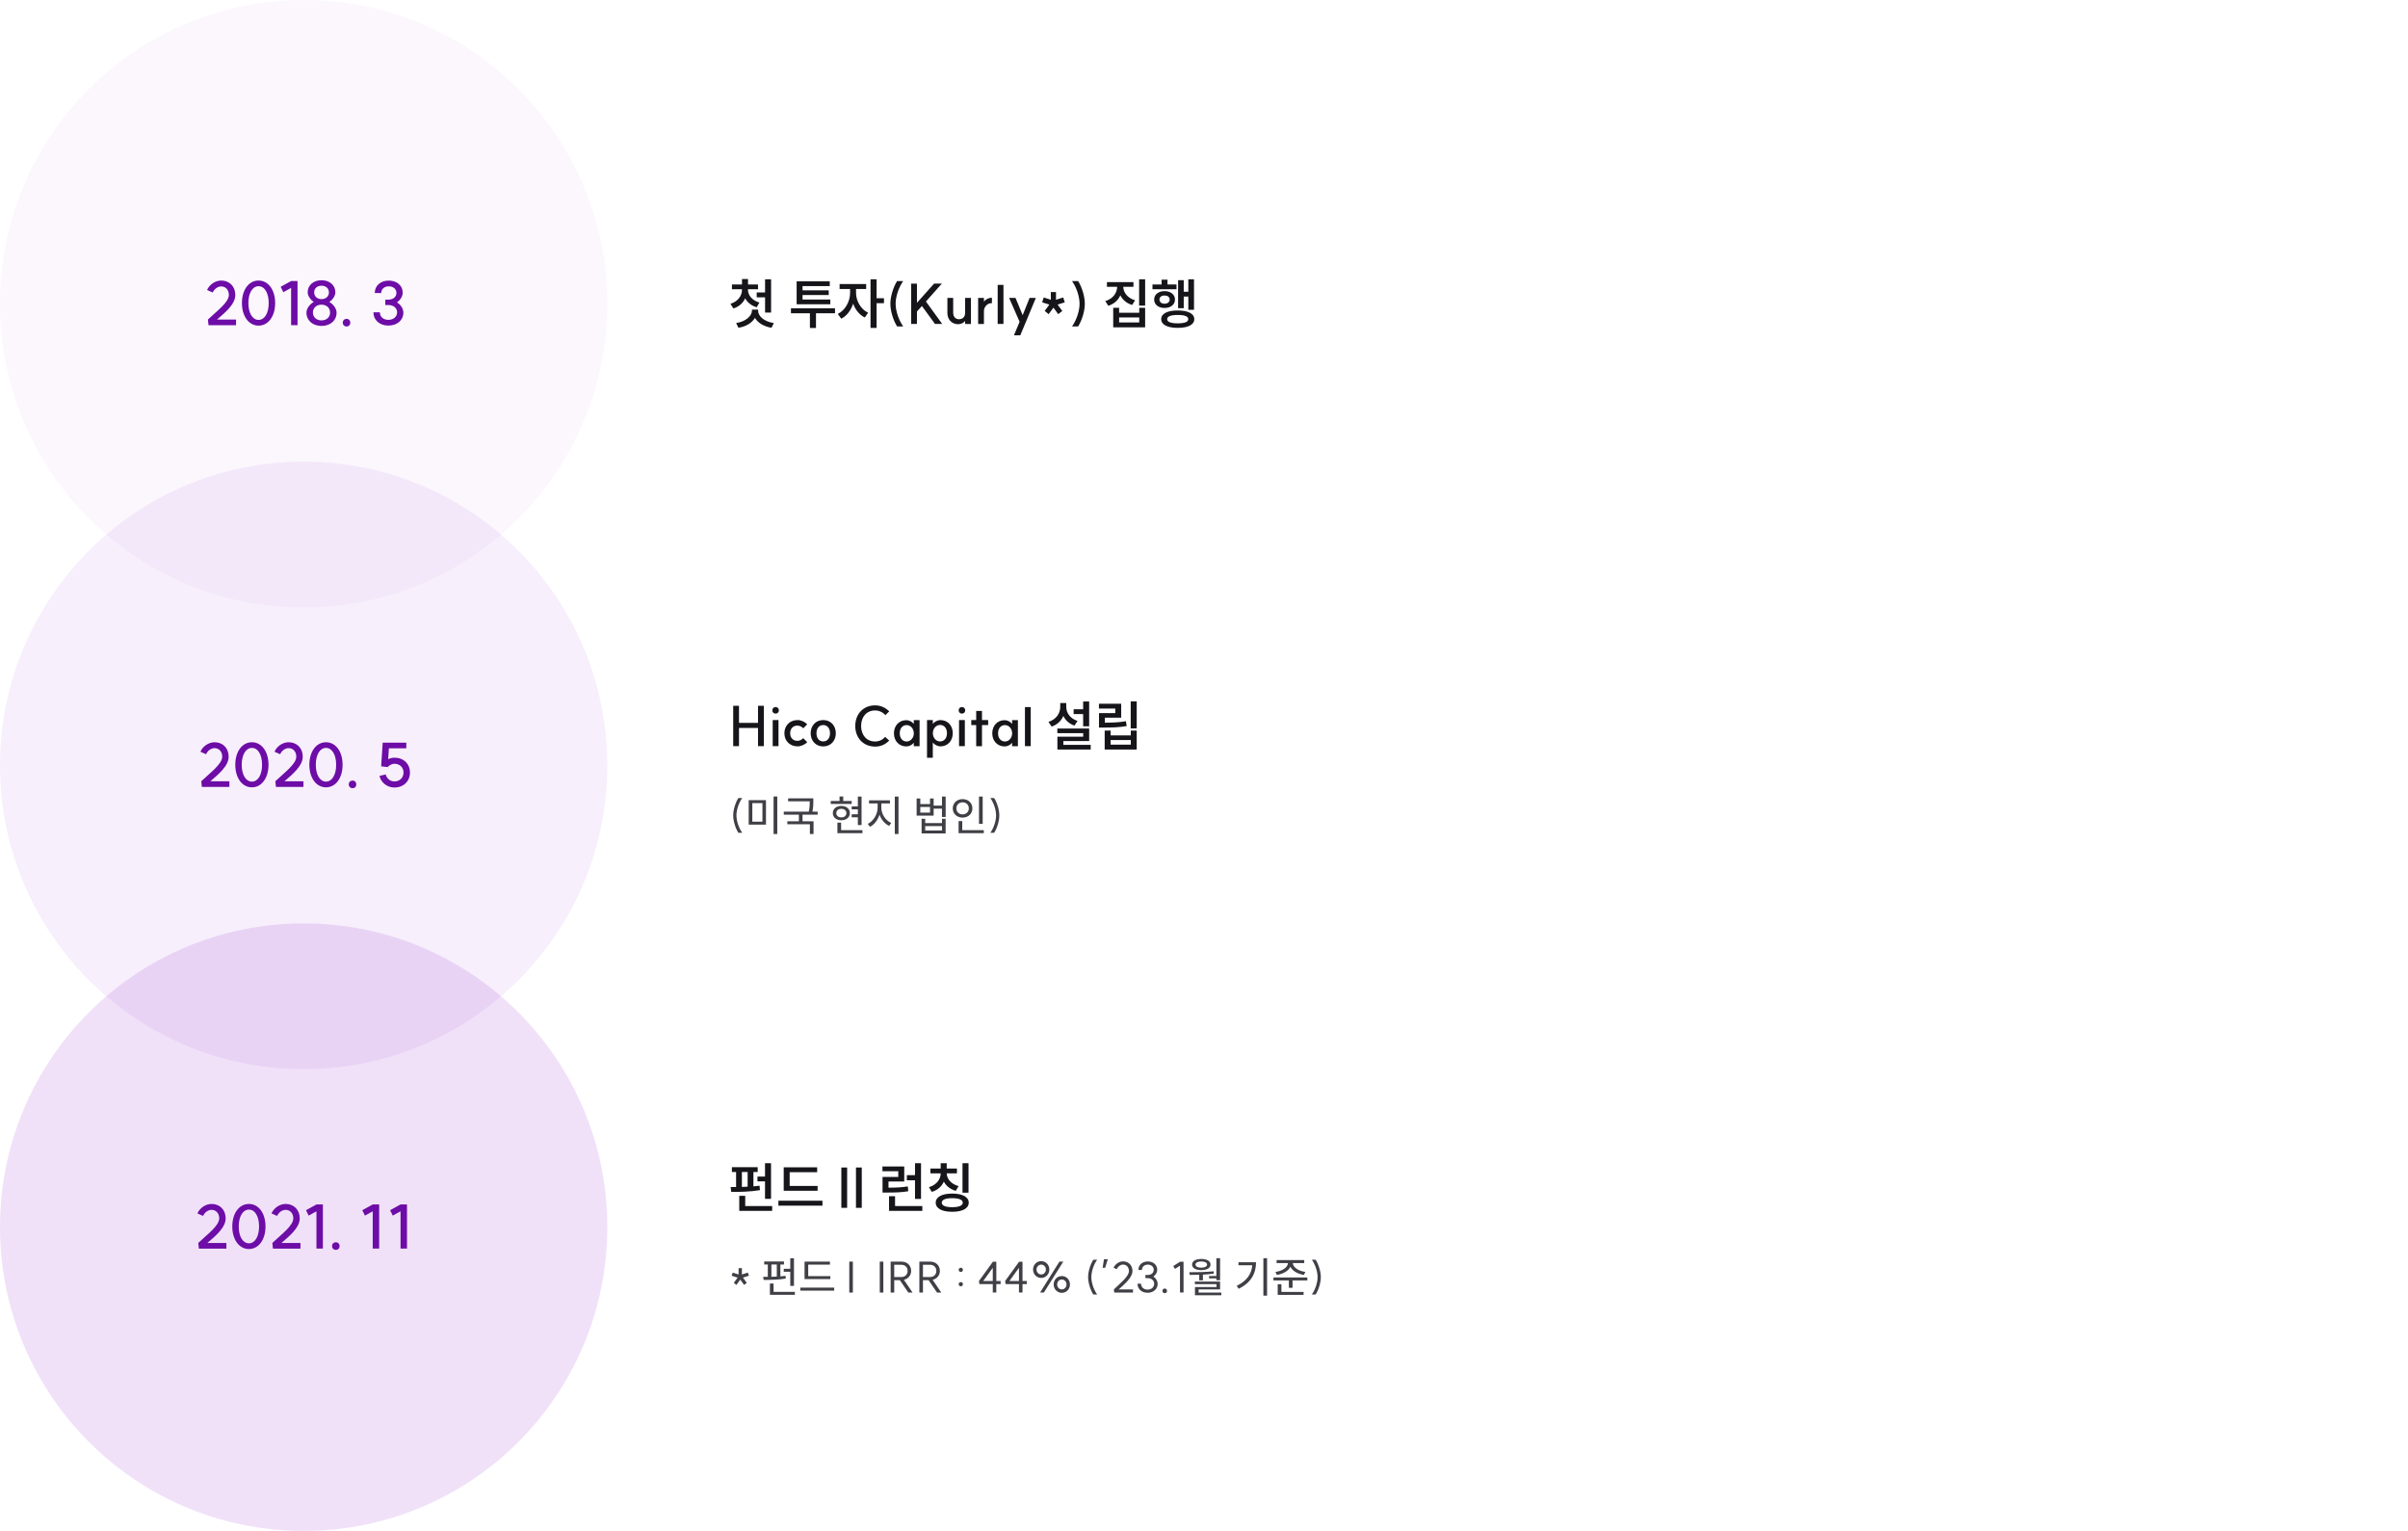
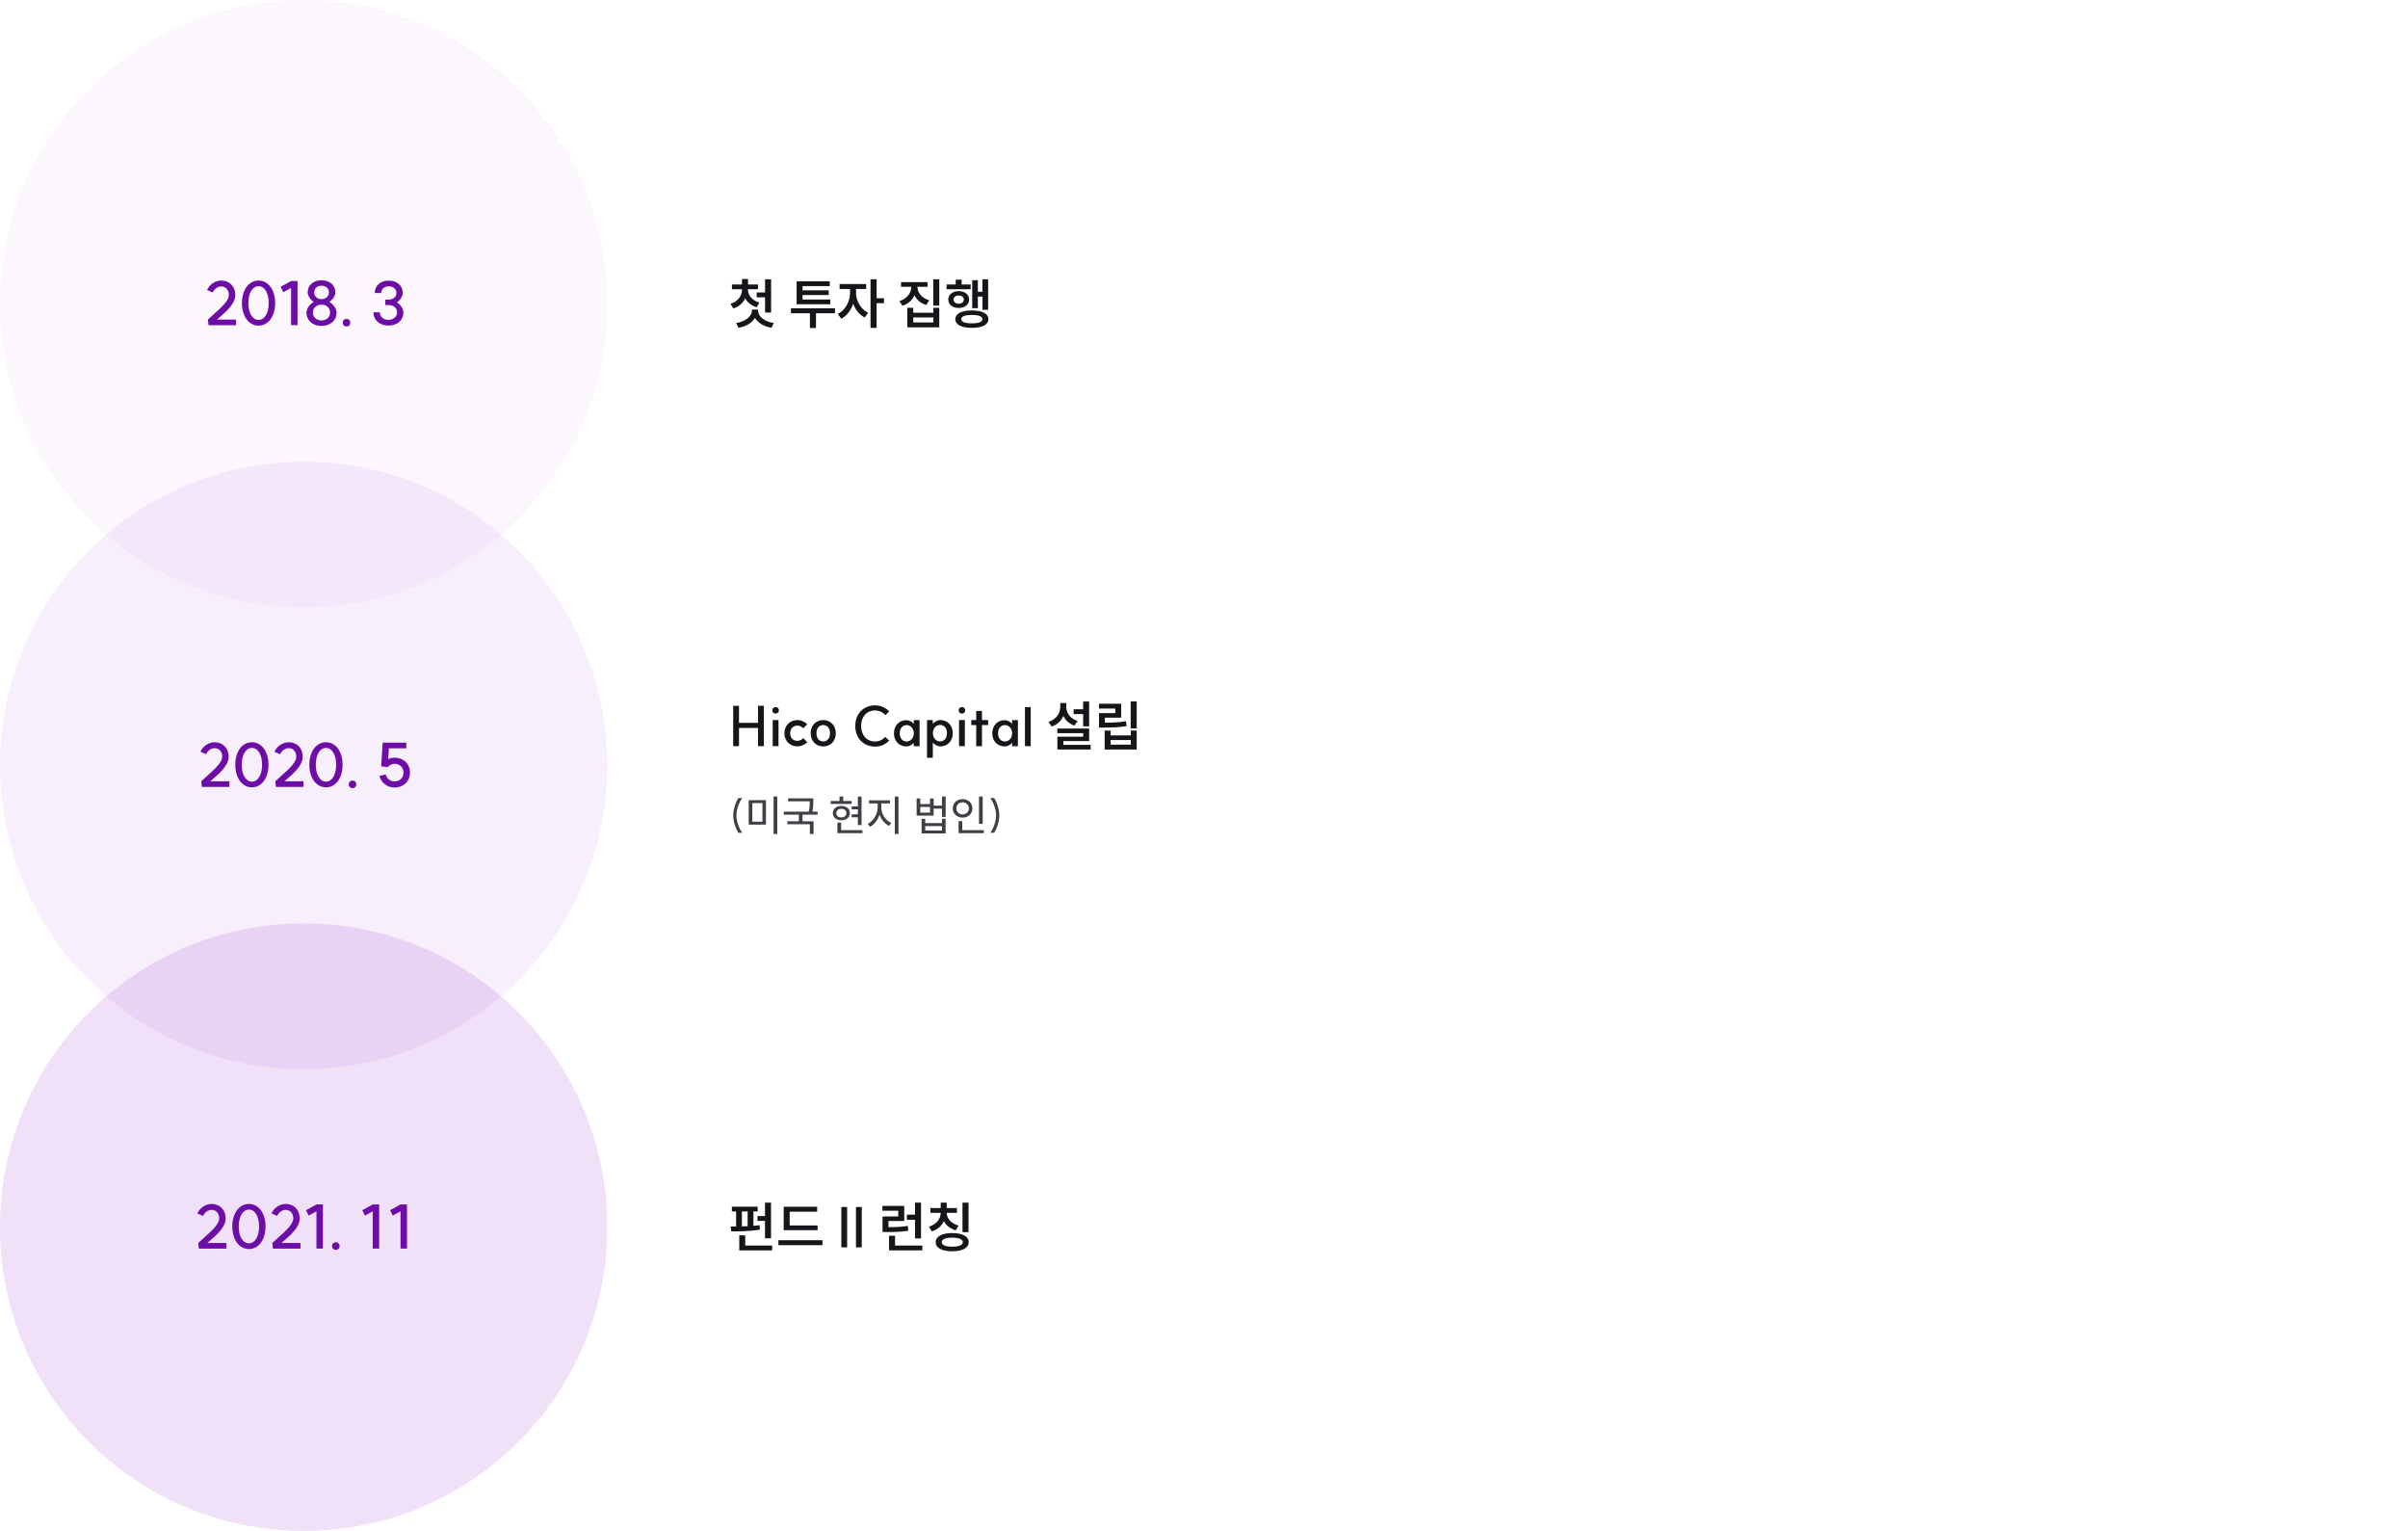
<svg xmlns="http://www.w3.org/2000/svg" width="793" height="504" viewBox="0 0 793 504" fill="none">
  <circle opacity="0.04" cx="100" cy="100" r="100" fill="#9735D0" />
  <path d="M68.469 105.2C71.389 102.4 75.37 99.56 75.37 97.1C75.37 95.46 74.329 94.3 72.85 94.3C71.71 94.3 70.57 95.12 70.049 96.3L68.189 95.48C68.99 93.64 70.93 92.36 72.85 92.36C75.59 92.36 77.49 94.32 77.49 97.1C77.49 100.16 74.169 102.88 71.469 105.2H77.73V107.06H68.669L68.469 105.2ZM85.153 105.32C87.153 105.32 88.493 103.08 88.493 99.78C88.493 96.46 87.153 94.22 85.153 94.22C83.153 94.22 81.793 96.46 81.793 99.78C81.793 103.08 83.153 105.32 85.153 105.32ZM79.673 99.78C79.673 95.42 81.933 92.36 85.153 92.36C88.353 92.36 90.613 95.42 90.613 99.78C90.613 104.12 88.353 107.2 85.153 107.2C81.933 107.2 79.673 104.12 79.673 99.78ZM97.984 92.52V107.06L95.864 107.04V94.78L93.304 96.2L92.424 94.42L95.884 92.52H97.984ZM105.883 105.48C107.543 105.48 108.703 104.42 108.703 102.9C108.703 101.38 107.543 100.3 105.883 100.3C104.223 100.3 103.043 101.38 103.043 102.9C103.043 104.42 104.223 105.48 105.883 105.48ZM100.923 102.94C100.923 101.66 101.923 100.18 103.323 99.4C102.163 98.6 101.323 97.3 101.323 96.26C101.323 93.9 103.203 92.26 105.883 92.26C108.563 92.26 110.443 93.9 110.443 96.26C110.443 97.32 109.623 98.62 108.443 99.4C109.843 100.2 110.843 101.66 110.843 102.94C110.843 105.5 108.803 107.3 105.883 107.3C102.983 107.3 100.923 105.5 100.923 102.94ZM103.463 96.26C103.463 97.56 104.463 98.48 105.883 98.48C107.323 98.48 108.323 97.56 108.323 96.26C108.323 94.96 107.323 94.06 105.883 94.06C104.463 94.06 103.463 94.96 103.463 96.26ZM114.138 104.98C114.858 104.98 115.358 105.5 115.358 106.22C115.358 106.96 114.858 107.48 114.138 107.48C113.398 107.48 112.878 106.96 112.878 106.22C112.878 105.5 113.398 104.98 114.138 104.98ZM130.714 99.54C132.014 100.3 132.834 101.72 132.834 102.94C132.834 105.42 130.794 107.18 127.894 107.18C125.014 107.18 122.974 105.38 122.974 102.82H125.094C125.094 104.28 126.254 105.3 127.894 105.3C129.574 105.3 130.774 104.28 130.774 102.82C130.774 101.42 129.594 100.42 127.934 100.42H126.894V98.64H127.954C129.474 98.64 130.554 97.74 130.554 96.46C130.554 95.16 129.514 94.26 128.034 94.26C126.554 94.26 125.534 95.18 125.534 96.48H123.414C123.414 94.06 125.314 92.38 128.034 92.38C130.714 92.38 132.614 94.02 132.614 96.34C132.614 97.46 131.894 98.78 130.714 99.54Z" fill="#6D0CA6" />
-   <path d="M241.044 93.648H244.356V91.866H246.336V93.648H249.63V95.214H246.318V95.394C246.318 97.158 247.614 98.886 250.08 99.606L249.198 101.154C247.398 100.632 246.12 99.552 245.4 98.202C244.698 99.75 243.384 100.974 241.512 101.55L240.558 100.02C243.06 99.246 244.356 97.338 244.356 95.394V95.214H241.044V93.648ZM242.43 106.356C245.598 105.87 247.632 104.016 247.632 102.216V101.928H249.648V102.216C249.648 104.088 251.61 105.87 254.832 106.356L254.076 107.904C251.52 107.49 249.576 106.284 248.622 104.646C247.668 106.266 245.724 107.508 243.186 107.904L242.43 106.356ZM249.198 97.878V96.276H251.952V91.938H253.932V102.9H251.952V97.878H249.198ZM260.475 101.514H274.983V103.134H268.719V107.976H266.721V103.134H260.475V101.514ZM262.347 100.182V92.622H273.255V94.188H264.291V95.592H272.913V97.122H264.291V98.598H273.435V100.182H262.347ZM276.495 93.504H285.243V95.142H281.913V96.474C281.913 98.94 283.389 101.784 285.891 102.954L284.793 104.52C282.993 103.656 281.679 101.946 280.959 99.966C280.239 102.144 278.871 104.016 277.035 104.916L275.901 103.35C278.403 102.144 279.951 99.138 279.951 96.474V95.142H276.495V93.504ZM286.683 107.958V91.938H288.681V98.184H291.111V99.822H288.681V107.958H286.683ZM293.218 100.002C293.218 97.662 294.136 94.584 295.432 92.532H297.448C295.972 94.566 294.946 97.644 294.946 100.002C294.946 102.36 295.972 105.438 297.448 107.472H295.432C294.136 105.42 293.218 102.342 293.218 100.002ZM310.179 93.36L304.923 99.264L310.287 106.644H307.911L303.609 100.74L301.971 102.54V106.644H300.063V93.378H301.971V99.696L307.623 93.36H310.179ZM313.904 102.972C313.904 104.286 314.678 105.096 315.812 105.096C317.018 105.096 317.846 104.304 317.828 102.99V98.076H319.754V106.662H317.828V105.672C317.288 106.338 316.406 106.734 315.56 106.734C313.49 106.734 311.996 105.24 311.996 103.044V98.076H313.904V102.972ZM322.119 106.662V98.076H324.027V99.336C324.603 98.526 325.647 97.986 326.655 98.04V99.804C325.125 99.732 324.027 101.082 324.027 102.396V106.662H322.119ZM328.551 93.792H330.459V106.644H328.551V93.792ZM335.995 110.388H333.907L335.779 105.942L332.323 98.076H334.429L336.787 103.764L339.055 98.076H341.125L337.921 105.798L335.995 110.388ZM347.767 96.15L347.749 98.688L350.143 97.932L350.647 99.534L348.289 100.272L349.837 102.378L348.505 103.422L346.921 101.28L345.337 103.422L344.041 102.36L345.571 100.272L343.195 99.534L343.717 97.932L346.075 98.688L346.057 96.15H347.767ZM357.249 100.002C357.249 102.342 356.349 105.402 355.053 107.472H353.037C354.495 105.456 355.521 102.36 355.521 100.002C355.521 97.644 354.495 94.548 353.037 92.532H355.053C356.349 94.602 357.249 97.662 357.249 100.002ZM364.535 92.874H373.265V94.422H369.917C369.935 96.294 371.321 98.13 373.805 98.868L372.833 100.398C370.997 99.858 369.683 98.688 368.945 97.212C368.243 98.814 366.893 100.074 364.985 100.668L363.995 99.12C366.551 98.364 367.883 96.42 367.901 94.422H364.535V92.874ZM366.605 107.76V101.334H368.549V102.972H375.173V101.334H377.117V107.76H366.605ZM368.549 106.158H375.173V104.502H368.549V106.158ZM375.137 100.614V91.938H377.117V100.614H375.137ZM391.337 91.938H393.209V102H391.337V97.644H389.825V101.46H387.971V92.244H389.825V96.042H391.337V91.938ZM379.529 95.232V93.666H382.535V92.082H384.479V93.666H387.449V95.232H379.529ZM380.087 98.616C380.087 96.96 381.509 95.844 383.507 95.844C385.523 95.844 386.945 96.96 386.945 98.616C386.945 100.29 385.523 101.388 383.507 101.388C381.509 101.388 380.087 100.29 380.087 98.616ZM381.833 98.616C381.833 99.462 382.517 99.984 383.507 99.984C384.497 99.984 385.199 99.462 385.199 98.616C385.199 97.77 384.497 97.284 383.507 97.284C382.517 97.284 381.833 97.77 381.833 98.616ZM382.409 105.078C382.409 103.242 384.443 102.216 387.845 102.216C391.265 102.216 393.299 103.242 393.299 105.078C393.299 106.896 391.265 107.94 387.845 107.94C384.443 107.94 382.409 106.896 382.409 105.078ZM384.371 105.078C384.371 105.996 385.595 106.446 387.845 106.446C390.113 106.446 391.319 105.996 391.319 105.078C391.319 104.142 390.113 103.692 387.845 103.692C385.595 103.692 384.371 104.142 384.371 105.078Z" fill="#15151A" />
+   <path d="M241.044 93.648H244.356V91.866H246.336V93.648H249.63V95.214H246.318V95.394C246.318 97.158 247.614 98.886 250.08 99.606L249.198 101.154C247.398 100.632 246.12 99.552 245.4 98.202C244.698 99.75 243.384 100.974 241.512 101.55L240.558 100.02C243.06 99.246 244.356 97.338 244.356 95.394V95.214H241.044V93.648ZM242.43 106.356C245.598 105.87 247.632 104.016 247.632 102.216V101.928H249.648V102.216C249.648 104.088 251.61 105.87 254.832 106.356L254.076 107.904C251.52 107.49 249.576 106.284 248.622 104.646C247.668 106.266 245.724 107.508 243.186 107.904L242.43 106.356ZM249.198 97.878V96.276H251.952V91.938H253.932V102.9H251.952V97.878H249.198ZM260.475 101.514H274.983V103.134H268.719V107.976H266.721V103.134H260.475V101.514ZM262.347 100.182V92.622H273.255V94.188H264.291V95.592H272.913V97.122H264.291V98.598H273.435V100.182H262.347ZM276.495 93.504H285.243V95.142H281.913V96.474C281.913 98.94 283.389 101.784 285.891 102.954L284.793 104.52C282.993 103.656 281.679 101.946 280.959 99.966C280.239 102.144 278.871 104.016 277.035 104.916L275.901 103.35C278.403 102.144 279.951 99.138 279.951 96.474V95.142H276.495V93.504ZM286.683 107.958V91.938H288.681V98.184H291.111V99.822H288.681V107.958H286.683ZM296.736 92.874H305.466V94.422H302.118C302.136 96.294 303.522 98.13 306.006 98.868L305.034 100.398C303.198 99.858 301.884 98.688 301.146 97.212C300.444 98.814 299.094 100.074 297.186 100.668L296.196 99.12C298.752 98.364 300.084 96.42 300.102 94.422H296.736V92.874ZM298.806 107.76V101.334H300.75V102.972H307.374V101.334H309.318V107.76H298.806ZM300.75 106.158H307.374V104.502H300.75V106.158ZM307.338 100.614V91.938H309.318V100.614H307.338ZM323.539 91.938H325.411V102H323.539V97.644H322.027V101.46H320.173V92.244H322.027V96.042H323.539V91.938ZM311.731 95.232V93.666H314.737V92.082H316.681V93.666H319.651V95.232H311.731ZM312.289 98.616C312.289 96.96 313.711 95.844 315.709 95.844C317.725 95.844 319.147 96.96 319.147 98.616C319.147 100.29 317.725 101.388 315.709 101.388C313.711 101.388 312.289 100.29 312.289 98.616ZM314.035 98.616C314.035 99.462 314.719 99.984 315.709 99.984C316.699 99.984 317.401 99.462 317.401 98.616C317.401 97.77 316.699 97.284 315.709 97.284C314.719 97.284 314.035 97.77 314.035 98.616ZM314.611 105.078C314.611 103.242 316.645 102.216 320.047 102.216C323.467 102.216 325.501 103.242 325.501 105.078C325.501 106.896 323.467 107.94 320.047 107.94C316.645 107.94 314.611 106.896 314.611 105.078ZM316.573 105.078C316.573 105.996 317.797 106.446 320.047 106.446C322.315 106.446 323.521 105.996 323.521 105.078C323.521 104.142 322.315 103.692 320.047 103.692C317.797 103.692 316.573 104.142 316.573 105.078Z" fill="#15151A" />
  <circle opacity="0.08" cx="100" cy="252" r="100" fill="#9735D0" />
  <path d="M66.282 257.2C69.202 254.4 73.182 251.56 73.182 249.1C73.182 247.46 72.142 246.3 70.662 246.3C69.522 246.3 68.382 247.12 67.862 248.3L66.002 247.48C66.802 245.64 68.742 244.36 70.662 244.36C73.402 244.36 75.302 246.32 75.302 249.1C75.302 252.16 71.982 254.88 69.282 257.2H75.542V259.06H66.482L66.282 257.2ZM82.965 257.32C84.965 257.32 86.305 255.08 86.305 251.78C86.305 248.46 84.965 246.22 82.965 246.22C80.965 246.22 79.605 248.46 79.605 251.78C79.605 255.08 80.965 257.32 82.965 257.32ZM77.485 251.78C77.485 247.42 79.745 244.36 82.965 244.36C86.165 244.36 88.425 247.42 88.425 251.78C88.425 256.12 86.165 259.2 82.965 259.2C79.745 259.2 77.485 256.12 77.485 251.78ZM90.677 257.2C93.597 254.4 97.576 251.56 97.576 249.1C97.576 247.46 96.537 246.3 95.056 246.3C93.916 246.3 92.776 247.12 92.257 248.3L90.397 247.48C91.197 245.64 93.136 244.36 95.056 244.36C97.796 244.36 99.697 246.32 99.697 249.1C99.697 252.16 96.376 254.88 93.677 257.2H99.936V259.06H90.876L90.677 257.2ZM107.36 257.32C109.36 257.32 110.7 255.08 110.7 251.78C110.7 248.46 109.36 246.22 107.36 246.22C105.36 246.22 104 248.46 104 251.78C104 255.08 105.36 257.32 107.36 257.32ZM101.88 251.78C101.88 247.42 104.14 244.36 107.36 244.36C110.56 244.36 112.82 247.42 112.82 251.78C112.82 256.12 110.56 259.2 107.36 259.2C104.14 259.2 101.88 256.12 101.88 251.78ZM116.111 256.98C116.831 256.98 117.331 257.5 117.331 258.22C117.331 258.96 116.831 259.48 116.111 259.48C115.371 259.48 114.851 258.96 114.851 258.22C114.851 257.5 115.371 256.98 116.111 256.98ZM127.647 252.54L125.527 252.28L126.027 244.5H133.807V246.36H128.067L127.827 249.92C128.487 249.62 129.227 249.44 129.887 249.44C132.887 249.44 135.007 251.46 135.007 254.32C135.007 257.22 132.887 259.26 129.887 259.26C127.527 259.26 125.487 257.68 124.967 255.44L127.027 254.96C127.327 256.3 128.507 257.26 129.887 257.26C131.647 257.26 132.887 256.04 132.887 254.32C132.887 252.64 131.647 251.44 129.887 251.44C129.147 251.44 128.227 251.9 127.647 252.54Z" fill="#6D0CA6" />
  <path d="M251.556 232.36V245.644H249.63V239.65H243.366V245.644H241.458V232.36H243.366V237.994H249.63V232.36H251.556ZM254.466 237.058H256.374V245.644H254.466V237.058ZM254.34 233.854C254.34 233.224 254.79 232.774 255.42 232.774C256.05 232.774 256.5 233.224 256.5 233.854C256.5 234.484 256.05 234.934 255.42 234.934C254.79 234.934 254.34 234.484 254.34 233.854ZM262.597 243.898C263.263 243.898 264.037 243.556 264.523 243.016L265.837 244.33C265.099 245.14 263.749 245.716 262.669 245.716C260.113 245.716 258.313 243.916 258.313 241.396C258.313 238.858 260.113 237.058 262.669 237.058C263.803 237.058 265.063 237.634 265.837 238.462L264.523 239.758C264.037 239.218 263.263 238.876 262.597 238.876C261.175 238.876 260.221 239.866 260.221 241.396C260.221 242.908 261.175 243.898 262.597 243.898ZM271.11 244.096C272.442 244.096 273.342 243.034 273.342 241.396C273.342 239.776 272.442 238.696 271.11 238.696C269.778 238.696 268.878 239.758 268.878 241.396C268.878 243.034 269.76 244.096 271.11 244.096ZM266.97 241.396C266.97 238.858 268.68 237.058 271.11 237.058C273.54 237.058 275.25 238.858 275.25 241.396C275.25 243.916 273.54 245.734 271.11 245.734C268.68 245.734 266.97 243.916 266.97 241.396ZM288.207 245.788C284.355 245.788 281.655 242.98 281.655 239.002C281.655 235.006 284.355 232.216 288.207 232.216C290.025 232.216 291.645 232.99 292.833 234.196L291.573 235.438C290.781 234.502 289.521 233.89 288.189 233.89C285.435 233.89 283.581 235.942 283.581 239.002C283.581 242.062 285.435 244.114 288.189 244.114C289.611 244.114 290.745 243.466 291.501 242.602L292.833 243.808C291.645 245.014 290.115 245.806 288.207 245.788ZM298.46 245.734C296.084 245.734 294.392 243.934 294.392 241.414C294.392 238.894 296.084 237.094 298.46 237.094C299.306 237.094 300.242 237.49 300.926 238.3V237.076H302.834V245.662H300.926V244.51C300.242 245.374 299.306 245.734 298.46 245.734ZM296.3 241.414C296.3 243.034 297.218 244.114 298.586 244.114C299.846 244.114 300.926 242.98 300.944 241.414C300.926 239.848 299.846 238.714 298.586 238.714C297.218 238.714 296.3 239.776 296.3 241.414ZM309.567 244.096C310.953 244.096 311.853 243.016 311.853 241.378C311.853 239.74 310.953 238.66 309.567 238.66C308.271 238.66 307.209 239.866 307.209 241.378C307.209 242.89 308.271 244.096 309.567 244.096ZM305.283 249.46V237.058H307.191V238.318C307.875 237.418 309.009 237.058 309.675 237.058C312.069 237.058 313.761 238.84 313.761 241.378C313.761 243.934 312.069 245.716 309.675 245.716C308.991 245.716 307.875 245.338 307.191 244.438V249.46H305.283ZM315.831 237.058H317.739V245.644H315.831V237.058ZM315.705 233.854C315.705 233.224 316.155 232.774 316.785 232.774C317.415 232.774 317.865 233.224 317.865 233.854C317.865 234.484 317.415 234.934 316.785 234.934C316.155 234.934 315.705 234.484 315.705 233.854ZM321.478 245.662V238.714H319.858V237.058H321.478V234.052H323.386V237.058H325.42V238.714H323.386V245.662H321.478ZM330.839 245.734C328.463 245.734 326.771 243.934 326.771 241.414C326.771 238.894 328.463 237.094 330.839 237.094C331.685 237.094 332.621 237.49 333.305 238.3V237.076H335.213V245.662H333.305V244.51C332.621 245.374 331.685 245.734 330.839 245.734ZM328.679 241.414C328.679 243.034 329.597 244.114 330.965 244.114C332.225 244.114 333.305 242.98 333.323 241.414C333.305 239.848 332.225 238.714 330.965 238.714C329.597 238.714 328.679 239.776 328.679 241.414ZM337.533 232.792H339.441V245.644H337.533V232.792ZM353.568 233.494H356.7V230.938H358.68V239.11H356.7V235.078H353.568V233.494ZM345.288 237.652C347.844 236.842 349.158 234.862 349.158 232.72V231.442H351.138V232.72C351.138 234.682 352.416 236.572 354.846 237.346L353.838 238.876C352.11 238.3 350.868 237.148 350.184 235.69C349.482 237.31 348.186 238.588 346.314 239.2L345.288 237.652ZM348.204 241.378V239.848H358.68V243.97H350.184V245.212H359.184V246.76H348.222V242.53H356.718V241.378H348.204ZM372.36 230.92H374.34V239.812H372.36V230.92ZM361.902 233.26V231.676H369.228V236.266H363.864V237.922C366.6 237.904 368.562 237.814 370.794 237.436L371.028 239.038C368.544 239.452 366.402 239.524 363.288 239.524H361.92V234.772H367.284V233.26H361.902ZM363.792 246.76V240.532H365.754V242.098H372.396V240.532H374.34V246.76H363.792ZM365.754 245.158H372.396V243.628H365.754V245.158Z" fill="#15151A" />
  <path d="M241.456 268.446C241.456 266.668 242.156 264.302 243.164 262.72H244.438C243.304 264.274 242.52 266.626 242.52 268.446C242.52 270.266 243.304 272.618 244.438 274.172H243.164C242.156 272.59 241.456 270.224 241.456 268.446ZM246.564 263.42H252.248V271.484H246.564V263.42ZM247.754 270.504H251.086V264.4H247.754V270.504ZM254.754 274.578V262.216H255.972V274.578H254.754ZM259.542 262.832H267.844V263.728C267.844 264.68 267.844 265.758 267.55 267.2H269.272V268.194H264.288V270.378H267.914V274.564H266.71V271.344H259.276V270.378H263.084V268.194H258.114V267.2H266.346C266.654 265.772 266.668 264.736 266.668 263.812H259.542V262.832ZM282.509 262.244H283.727V271.638H282.509V269.062H280.479V268.082H282.509V266.458H280.479V265.478H282.509V262.244ZM273.577 264.68V263.7H276.475V262.216H277.693V263.7H280.479V264.68H273.577ZM274.263 267.69C274.263 266.262 275.425 265.324 277.063 265.324C278.715 265.324 279.877 266.262 279.877 267.69C279.877 269.09 278.715 270.042 277.063 270.042C275.425 270.042 274.263 269.09 274.263 267.69ZM275.411 267.69C275.411 268.544 276.083 269.104 277.063 269.104C278.057 269.104 278.729 268.544 278.729 267.69C278.729 266.85 278.057 266.276 277.063 266.276C276.083 266.276 275.411 266.85 275.411 267.69ZM275.775 274.284V270.826H276.993V273.304H284.021V274.284H275.775ZM286.191 263.49H293.079V264.498H290.237V265.94C290.237 268.026 291.665 270.14 293.499 270.924L292.813 271.89C291.399 271.232 290.223 269.86 289.649 268.194C289.075 269.972 287.913 271.498 286.485 272.198L285.785 271.232C287.591 270.378 289.019 268.068 289.019 265.94V264.498H286.191V263.49ZM294.675 274.564V262.244H295.893V274.564H294.675ZM301.864 262.874H303.068V264.722H306.274V262.874H307.464V265.226H310.208V262.244H311.426V268.964H310.208V266.22H307.464V268.53H301.864V262.874ZM303.068 267.536H306.274V265.66H303.068V267.536ZM303.502 274.382V269.552H304.692V270.98H310.222V269.552H311.412V274.382H303.502ZM304.692 273.402H310.222V271.96H304.692V273.402ZM322.402 262.244H323.62V271.218H322.402V262.244ZM313.764 266.136C313.764 264.344 315.164 263.084 316.998 263.084C318.846 263.084 320.232 264.344 320.232 266.136C320.232 267.914 318.846 269.174 316.998 269.174C315.164 269.174 313.764 267.914 313.764 266.136ZM314.954 266.136C314.954 267.298 315.836 268.11 316.998 268.11C318.16 268.11 319.056 267.298 319.056 266.136C319.056 264.946 318.16 264.134 316.998 264.134C315.836 264.134 314.954 264.946 314.954 266.136ZM315.682 274.284V270.308H316.886V273.304H323.984V274.284H315.682ZM329.095 268.446C329.095 270.238 328.395 272.59 327.401 274.172H326.127C327.247 272.632 328.031 270.266 328.031 268.446C328.031 266.626 327.247 264.26 326.127 262.72H327.401C328.395 264.302 329.095 266.654 329.095 268.446Z" fill="#3F3F46" />
  <circle opacity="0.15" cx="100" cy="404" r="100" fill="#9735D0" />
  <path d="M65.294 409.2C68.214 406.4 72.194 403.56 72.194 401.1C72.194 399.46 71.154 398.3 69.674 398.3C68.534 398.3 67.394 399.12 66.874 400.3L65.014 399.48C65.814 397.64 67.754 396.36 69.674 396.36C72.414 396.36 74.314 398.32 74.314 401.1C74.314 404.16 70.994 406.88 68.294 409.2H74.554V411.06H65.494L65.294 409.2ZM81.977 409.32C83.977 409.32 85.317 407.08 85.317 403.78C85.317 400.46 83.977 398.22 81.977 398.22C79.977 398.22 78.617 400.46 78.617 403.78C78.617 407.08 79.977 409.32 81.977 409.32ZM76.497 403.78C76.497 399.42 78.757 396.36 81.977 396.36C85.177 396.36 87.437 399.42 87.437 403.78C87.437 408.12 85.177 411.2 81.977 411.2C78.757 411.2 76.497 408.12 76.497 403.78ZM89.688 409.2C92.608 406.4 96.588 403.56 96.588 401.1C96.588 399.46 95.548 398.3 94.068 398.3C92.928 398.3 91.788 399.12 91.268 400.3L89.408 399.48C90.208 397.64 92.148 396.36 94.068 396.36C96.808 396.36 98.708 398.32 98.708 401.1C98.708 404.16 95.388 406.88 92.688 409.2H98.948V411.06H89.888L89.688 409.2ZM106.332 396.52V411.06L104.212 411.04V398.78L101.652 400.2L100.772 398.42L104.232 396.52H106.332ZM110.611 408.98C111.331 408.98 111.831 409.5 111.831 410.22C111.831 410.96 111.331 411.48 110.611 411.48C109.871 411.48 109.351 410.96 109.351 410.22C109.351 409.5 109.871 408.98 110.611 408.98ZM124.867 396.52V411.06L122.747 411.04V398.78L120.187 400.2L119.307 398.42L122.767 396.52H124.867ZM134.027 396.52V411.06L131.907 411.04V398.78L129.347 400.2L128.467 398.42L131.927 396.52H134.027Z" fill="#6D0CA6" />
-   <path d="M251.934 382.938H253.914V394.674H251.934V388.932H249.45V387.348H251.934V382.938ZM240.612 390.786H242.412V385.836H241.026V384.252H249.522V385.836H248.118V390.57C248.802 390.516 249.486 390.444 250.134 390.354L250.26 391.812C247.128 392.352 243.51 392.406 240.81 392.406L240.612 390.786ZM243.456 398.634V393.684H245.418V397.05H254.292V398.634H243.456ZM244.32 390.75C244.95 390.732 245.58 390.714 246.21 390.678V385.836H244.32V390.75ZM258.09 384.288H269.106V385.908H260.052V390.426H269.25V392.01H258.09V384.288ZM256.344 396.924V395.304H270.852V396.924H256.344ZM277.071 384.36H278.979V397.644H277.071V384.36ZM281.888 384.36H283.796V397.644H281.888V384.36ZM290.601 384.018H297.783V388.968H292.599V391.002C295.227 390.984 296.973 390.912 298.953 390.588L299.115 392.172C296.901 392.55 294.993 392.604 291.897 392.604H290.637V387.474H295.821V385.584H290.601V384.018ZM292.779 398.634V393.81H294.759V397.05H303.741V398.634H292.779ZM298.647 388.572V386.88H301.329V382.938H303.309V394.71H301.329V388.572H298.647ZM306.405 384.702H309.789V382.938H311.769V384.702H315.135V386.286H311.769C311.805 388.086 313.173 389.814 315.675 390.48L314.757 392.046C312.903 391.524 311.571 390.426 310.833 389.004C310.113 390.588 308.781 391.812 306.855 392.388L305.919 390.84C308.439 390.084 309.771 388.248 309.789 386.286H306.405V384.702ZM308.151 395.934C308.151 394.062 310.203 392.946 313.569 392.946C316.935 392.946 319.023 394.062 319.023 395.934C319.023 397.842 316.935 398.94 313.569 398.94C310.203 398.94 308.151 397.842 308.151 395.934ZM310.131 395.934C310.131 396.906 311.355 397.428 313.569 397.428C315.801 397.428 317.061 396.906 317.061 395.934C317.061 394.98 315.801 394.458 313.569 394.458C311.355 394.458 310.131 394.98 310.131 395.934ZM316.971 392.658V382.938H318.951V392.658H316.971Z" fill="#15151A" />
-   <path d="M244.326 417.492V419.578L246.286 418.962L246.622 419.998L244.676 420.614L245.922 422.336L245.054 423.022L243.78 421.272L242.52 423.022L241.666 422.336L242.912 420.614L240.952 419.998L241.288 418.962L243.234 419.578V417.492H244.326ZM260.251 414.244H261.469V423.344H260.251V418.682H258.109V417.702H260.251V414.244ZM251.333 420.362H252.859V416.302H251.669V415.308H258.179V416.302H256.989V420.208C257.577 420.152 258.151 420.096 258.697 420.026L258.767 420.922C256.345 421.342 253.531 421.37 251.473 421.37L251.333 420.362ZM253.545 426.284V422.546H254.749V425.304H261.777V426.284H253.545ZM254.035 420.334C254.623 420.32 255.211 420.306 255.813 420.278V416.302H254.035V420.334ZM264.955 415.35H273.313V416.344H266.159V420.11H273.439V421.09H264.955V415.35ZM263.555 424.898V423.904H274.713V424.898H263.555ZM279.69 415.35H280.866V425.542H279.69V415.35ZM289.725 415.35H290.901V425.542H289.725V415.35ZM296.85 420.418C298.054 420.418 298.894 419.592 298.894 418.388C298.894 417.184 298.054 416.386 296.85 416.386H294.484V420.418H296.85ZM293.308 425.542V415.35H296.892C298.754 415.35 300.056 416.61 300.056 418.402C300.07 419.788 299.16 420.964 297.676 421.342L300.532 425.542H299.132L296.346 421.454H294.484V425.542H293.308ZM306.31 420.418C307.514 420.418 308.354 419.592 308.354 418.388C308.354 417.184 307.514 416.386 306.31 416.386H303.944V420.418H306.31ZM302.768 425.542V415.35H306.352C308.214 415.35 309.516 416.61 309.516 418.402C309.53 419.788 308.62 420.964 307.136 421.342L309.992 425.542H308.592L305.806 421.454H303.944V425.542H302.768ZM316.419 417.366C316.825 417.366 317.105 417.66 317.105 418.052C317.105 418.458 316.825 418.752 316.419 418.752C316.013 418.752 315.719 418.458 315.719 418.052C315.719 417.66 316.013 417.366 316.419 417.366ZM315.719 422.77C315.719 422.364 316.013 422.084 316.419 422.084C316.825 422.084 317.105 422.364 317.105 422.77C317.105 423.176 316.825 423.47 316.419 423.47C316.013 423.47 315.719 423.176 315.719 422.77ZM328.102 415.378V421.72H329.53V422.742H328.102V425.514H326.94V422.742H322.53L322.39 421.72L326.982 415.378H328.102ZM323.804 421.72H326.94V417.38L323.804 421.72ZM336.729 415.378V421.72H338.157V422.742H336.729V425.514H335.567V422.742H331.157L331.017 421.72L335.609 415.378H336.729ZM332.431 421.72H335.567V417.38L332.431 421.72ZM342.528 425.514L348.884 415.35H350.158L343.774 425.514H342.528ZM340.204 417.954C340.204 416.4 341.38 415.182 342.892 415.182C344.39 415.182 345.566 416.4 345.566 417.954C345.566 419.494 344.39 420.712 342.892 420.712C341.38 420.712 340.204 419.494 340.204 417.954ZM341.352 417.954C341.352 418.85 342.024 419.578 342.892 419.578C343.76 419.578 344.432 418.85 344.432 417.954C344.432 417.044 343.76 416.33 342.892 416.33C342.024 416.33 341.352 417.044 341.352 417.954ZM346.994 422.854C346.994 421.314 348.17 420.096 349.682 420.096C351.18 420.096 352.356 421.314 352.356 422.854C352.356 424.408 351.18 425.626 349.682 425.626C348.17 425.626 346.994 424.408 346.994 422.854ZM348.142 422.854C348.142 423.764 348.814 424.492 349.682 424.492C350.55 424.492 351.222 423.764 351.222 422.854C351.222 421.958 350.55 421.23 349.682 421.23C348.814 421.23 348.142 421.958 348.142 422.854ZM358.337 420.446C358.337 418.668 359.037 416.302 360.045 414.72H361.319C360.185 416.274 359.401 418.626 359.401 420.446C359.401 422.266 360.185 424.618 361.319 426.172H360.045C359.037 424.59 358.337 422.224 358.337 420.446ZM364.817 414.552L363.949 417.38H363.109L363.571 414.552H364.817ZM366.813 424.492C368.829 422.546 371.783 420.25 371.783 418.444C371.783 417.198 370.985 416.316 369.851 416.316C369.011 416.316 368.157 416.932 367.765 417.828L366.715 417.366C367.261 416.134 368.563 415.266 369.851 415.266C371.671 415.266 372.945 416.582 372.945 418.444C372.945 420.586 370.355 422.728 368.423 424.492H373.113V425.528H366.953L366.813 424.492ZM379.825 420.278C380.721 420.824 381.239 421.804 381.239 422.644C381.239 424.38 379.867 425.598 377.921 425.598C375.975 425.598 374.603 424.366 374.603 422.616H375.765C375.765 423.764 376.661 424.562 377.921 424.562C379.195 424.562 380.091 423.764 380.091 422.63C380.091 421.552 379.195 420.782 377.949 420.782H377.207V419.746H377.949C379.111 419.746 379.951 419.06 379.951 418.066C379.951 417.044 379.139 416.33 378.005 416.33C376.857 416.33 376.059 417.058 376.059 418.094H374.897C374.897 416.442 376.171 415.294 378.005 415.294C379.811 415.294 381.099 416.428 381.099 418.052C381.099 418.822 380.637 419.732 379.825 420.278ZM383.578 424.212C384.012 424.212 384.32 424.52 384.32 424.968C384.32 425.416 384.012 425.738 383.578 425.738C383.13 425.738 382.808 425.416 382.808 424.968C382.808 424.52 383.13 424.212 383.578 424.212ZM389.761 415.392V425.514H388.599V416.68L386.947 417.744L386.373 416.82L388.599 415.392H389.761ZM400.578 414.23H401.796V421.468H400.578V420.852H398.17V420.068H400.578V414.23ZM391.646 418.836C394.026 418.836 397.008 418.808 399.64 418.528L399.724 419.298C398.548 419.466 397.33 419.564 396.14 419.634V421.51H394.936V419.676C393.816 419.718 392.752 419.718 391.8 419.718L391.646 418.836ZM392.57 416.316C392.57 415.168 393.774 414.468 395.608 414.468C397.442 414.468 398.646 415.168 398.646 416.316C398.646 417.45 397.442 418.15 395.608 418.15C393.774 418.15 392.57 417.45 392.57 416.316ZM393.494 422.77V421.916H401.796V424.506H394.726V425.542H402.202V426.424H393.522V423.708H400.606V422.77H393.494ZM393.704 416.316C393.704 416.946 394.46 417.338 395.608 417.338C396.77 417.338 397.512 416.946 397.512 416.316C397.512 415.686 396.77 415.294 395.608 415.294C394.46 415.294 393.704 415.686 393.704 416.316ZM416.055 414.23H417.273V426.55H416.055V414.23ZM407.277 423.316C410.553 421.748 412.163 419.438 412.401 416.54H407.851V415.546H413.633C413.633 419.144 412.079 422.266 407.921 424.282L407.277 423.316ZM420.409 414.832H429.509V415.826H425.757C425.799 417.254 427.661 418.458 429.873 418.738L429.411 419.718C427.381 419.424 425.617 418.43 424.959 417.03C424.301 418.43 422.537 419.424 420.493 419.718L420.031 418.738C422.257 418.458 424.105 417.24 424.147 415.826H420.409V414.832ZM419.373 421.538V420.558H430.531V421.538H425.659V423.974H424.441V421.538H419.373ZM420.773 426.298V422.784H421.991V425.318H429.299V426.298H420.773ZM434.97 420.446C434.97 422.238 434.27 424.59 433.276 426.172H432.002C433.122 424.632 433.906 422.266 433.906 420.446C433.906 418.626 433.122 416.26 432.002 414.72H433.276C434.27 416.302 434.97 418.654 434.97 420.446Z" fill="#3F3F46" />
+   <path d="M251.934 395.938H253.914V407.674H251.934V401.932H249.45V400.348H251.934V395.938ZM240.612 403.786H242.412V398.836H241.026V397.252H249.522V398.836H248.118V403.57C248.802 403.516 249.486 403.444 250.134 403.354L250.26 404.812C247.128 405.352 243.51 405.406 240.81 405.406L240.612 403.786ZM243.456 411.634V406.684H245.418V410.05H254.292V411.634H243.456ZM244.32 403.75C244.95 403.732 245.58 403.714 246.21 403.678V398.836H244.32V403.75ZM258.09 397.288H269.106V398.908H260.052V403.426H269.25V405.01H258.09V397.288ZM256.344 409.924V408.304H270.852V409.924H256.344ZM277.071 397.36H278.979V410.644H277.071V397.36ZM281.888 397.36H283.796V410.644H281.888V397.36ZM290.601 397.018H297.783V401.968H292.599V404.002C295.227 403.984 296.973 403.912 298.953 403.588L299.115 405.172C296.901 405.55 294.993 405.604 291.897 405.604H290.637V400.474H295.821V398.584H290.601V397.018ZM292.779 411.634V406.81H294.759V410.05H303.741V411.634H292.779ZM298.647 401.572V399.88H301.329V395.938H303.309V407.71H301.329V401.572H298.647ZM306.405 397.702H309.789V395.938H311.769V397.702H315.135V399.286H311.769C311.805 401.086 313.173 402.814 315.675 403.48L314.757 405.046C312.903 404.524 311.571 403.426 310.833 402.004C310.113 403.588 308.781 404.812 306.855 405.388L305.919 403.84C308.439 403.084 309.771 401.248 309.789 399.286H306.405V397.702ZM308.151 408.934C308.151 407.062 310.203 405.946 313.569 405.946C316.935 405.946 319.023 407.062 319.023 408.934C319.023 410.842 316.935 411.94 313.569 411.94C310.203 411.94 308.151 410.842 308.151 408.934ZM310.131 408.934C310.131 409.906 311.355 410.428 313.569 410.428C315.801 410.428 317.061 409.906 317.061 408.934C317.061 407.98 315.801 407.458 313.569 407.458C311.355 407.458 310.131 407.98 310.131 408.934ZM316.971 405.658V395.938H318.951V405.658H316.971Z" fill="#15151A" />
</svg>
